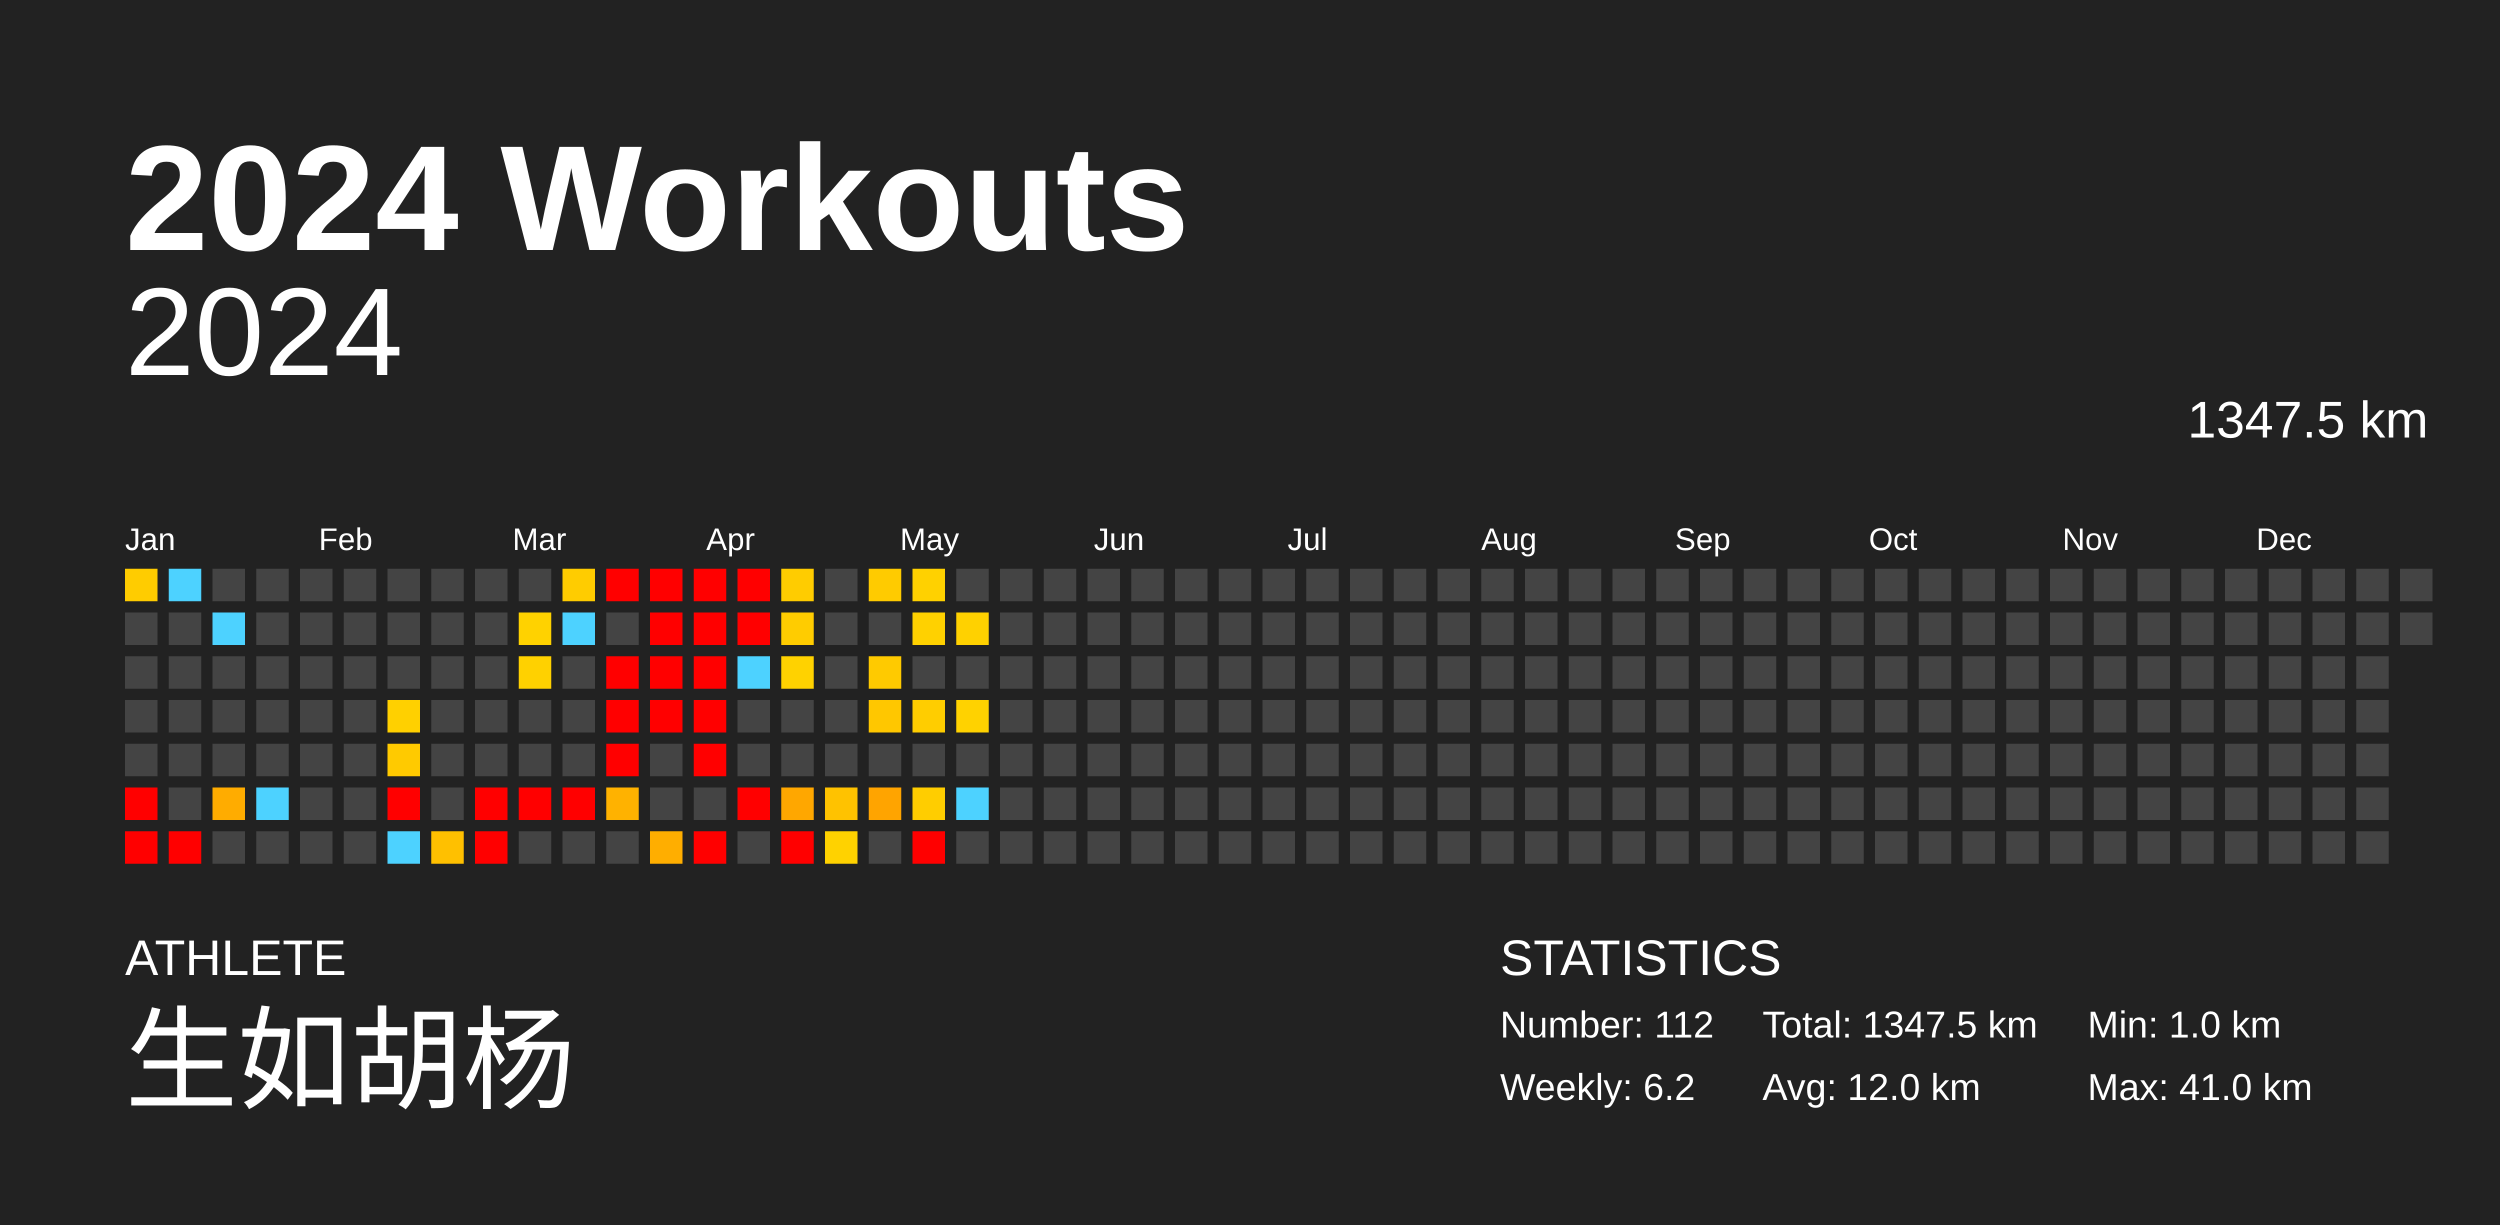
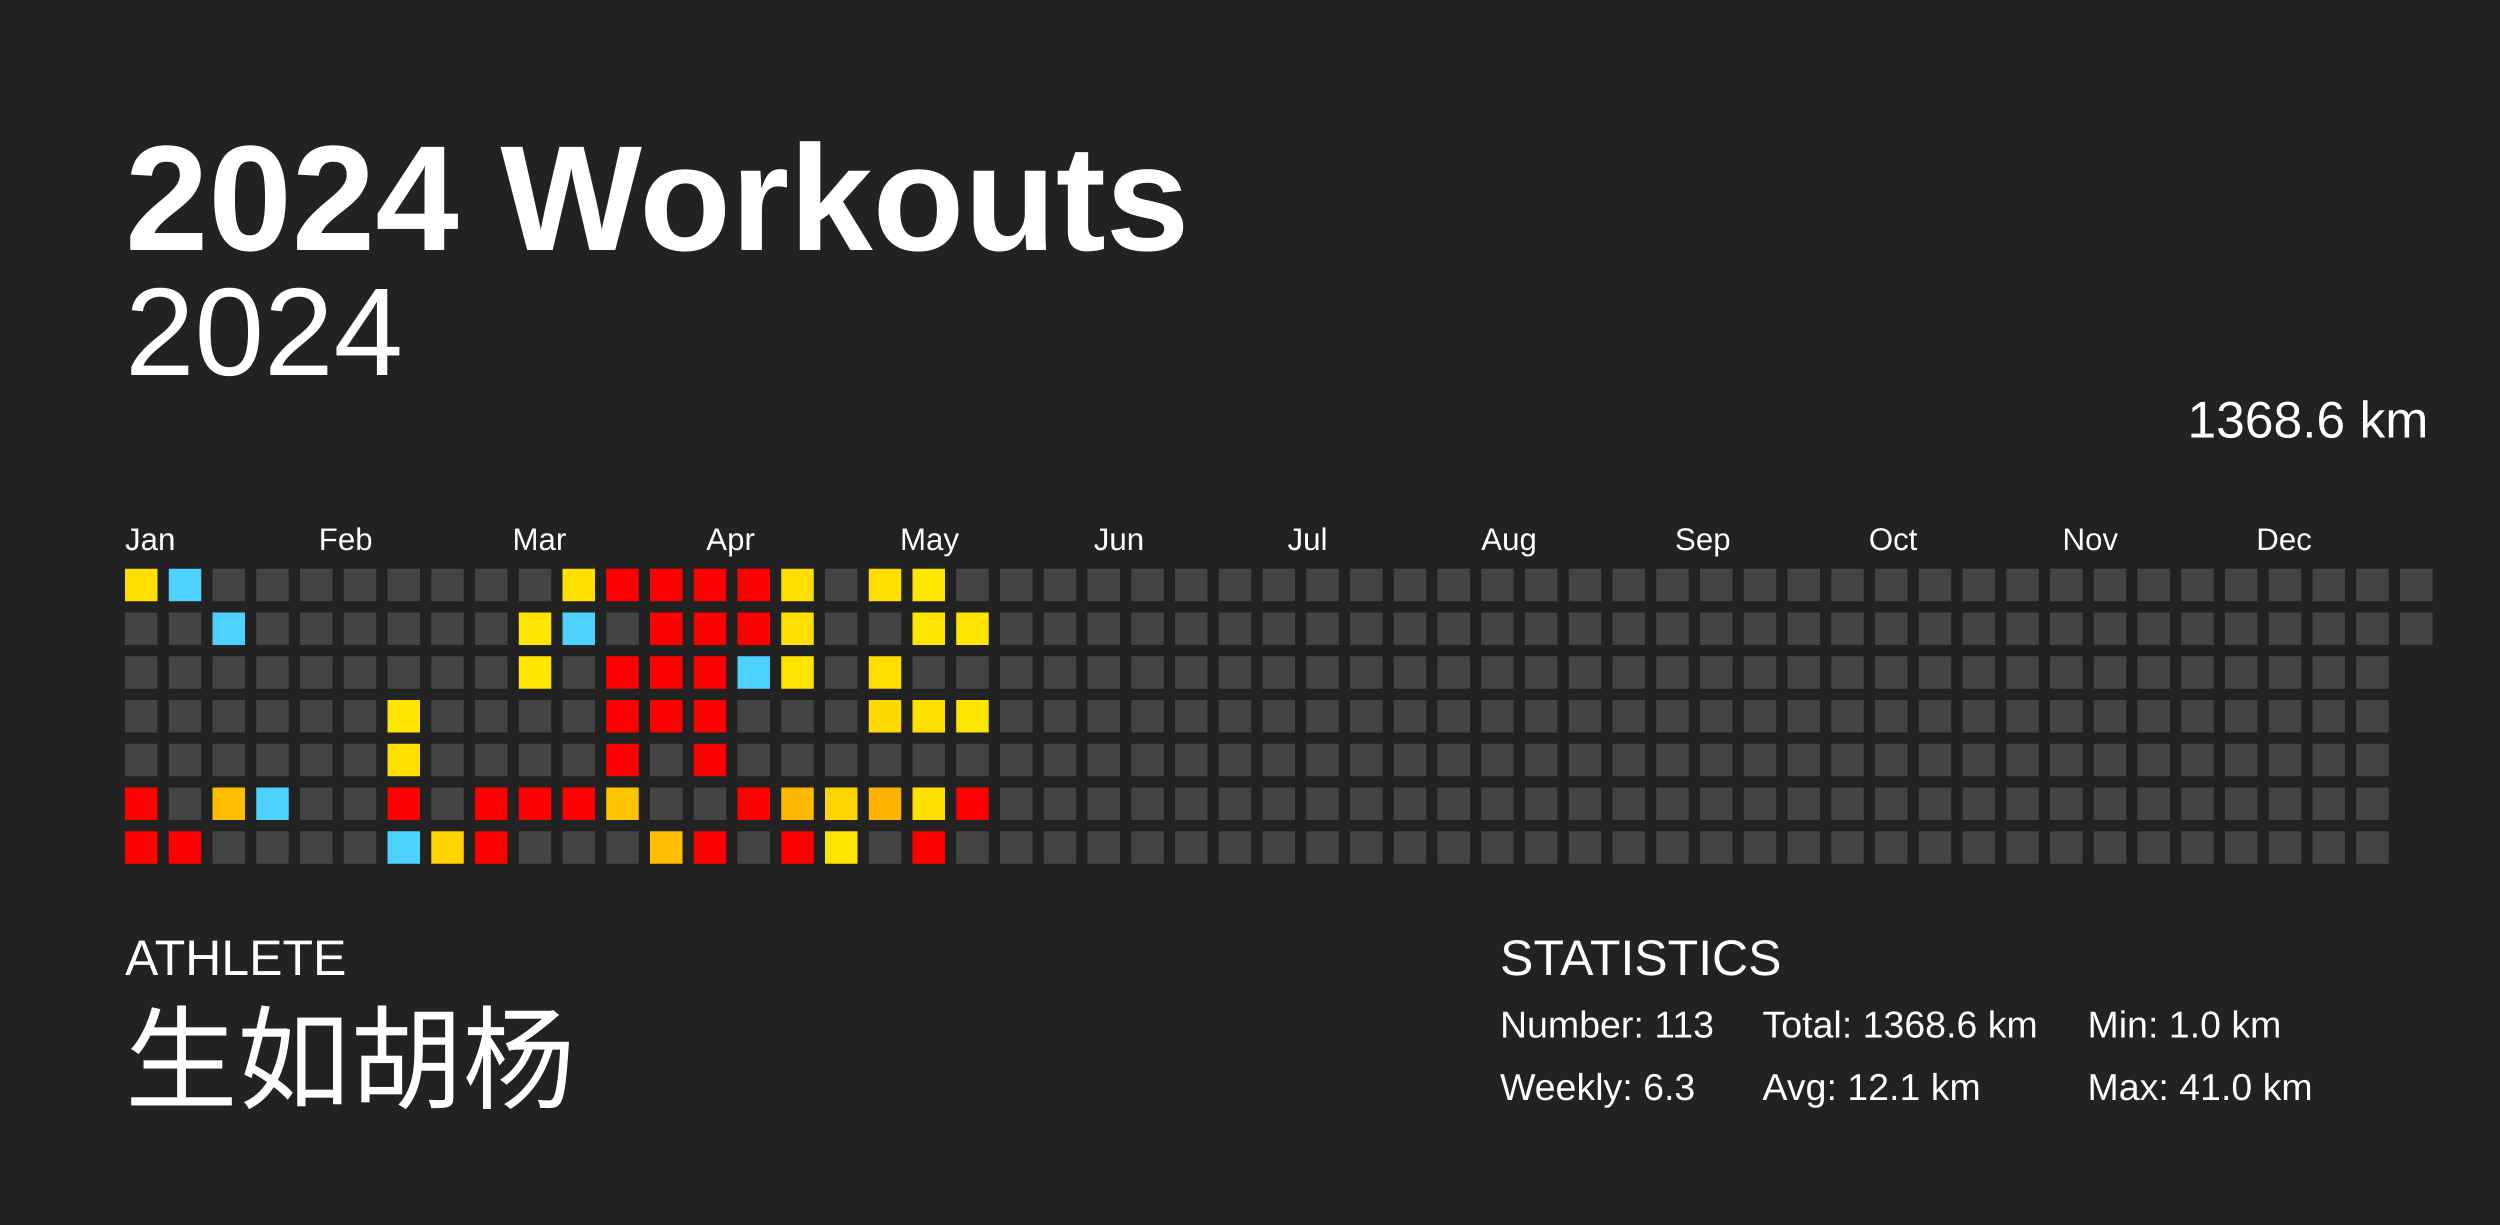
<svg xmlns="http://www.w3.org/2000/svg" baseProfile="full" height="98mm" version="1.1" viewBox="0,0,200,98" width="200mm">
  <defs />
  <rect fill="#222222" height="98" width="200" x="0" y="0" />
  <text fill="#FFFFFF" style="font-size:12px; font-family:Arial; font-weight:bold;" x="10" y="20">2024 Workouts</text>
  <text fill="#FFFFFF" style="font-size:4px; font-family:Arial" x="10" y="78">ATHLETE</text>
  <text fill="#FFFFFF" style="font-size:9px; font-family:Arial" x="10" y="88">生如胡杨</text>
  <text fill="#FFFFFF" style="font-size:4px; font-family:Arial" x="120" y="78">STATISTICS</text>
-   <text fill="#FFFFFF" style="font-size:3px; font-family:Arial" x="120" y="83">Number: 112</text>
-   <text fill="#FFFFFF" style="font-size:3px; font-family:Arial" x="120" y="88">Weekly: 6.2</text>
-   <text fill="#FFFFFF" style="font-size:3px; font-family:Arial" x="141" y="83">Total: 1347.5 km</text>
-   <text fill="#FFFFFF" style="font-size:3px; font-family:Arial" x="141" y="88">Avg: 12.0 km</text>
+   <text fill="#FFFFFF" style="font-size:3px; font-family:Arial" x="120" y="83">Number: 113</text>
+   <text fill="#FFFFFF" style="font-size:3px; font-family:Arial" x="120" y="88">Weekly: 6.3</text>
+   <text fill="#FFFFFF" style="font-size:3px; font-family:Arial" x="141" y="83">Total: 1368.6 km</text>
+   <text fill="#FFFFFF" style="font-size:3px; font-family:Arial" x="141" y="88">Avg: 12.1 km</text>
  <text fill="#FFFFFF" style="font-size:3px; font-family:Arial" x="167" y="83">Min: 1.0 km</text>
  <text fill="#FFFFFF" style="font-size:3px; font-family:Arial" x="167" y="88">Max: 41.0 km</text>
  <text alignment-baseline="hanging" fill="#FFFFFF" style="font-size:10.0px; font-family:Arial;" x="10" y="30">2024</text>
-   <text alignment-baseline="hanging" fill="#FFFFFF" style="font-size:4.125px; font-family:Arial;" x="175" y="35">1347.5 km</text>
+   <text alignment-baseline="hanging" fill="#FFFFFF" style="font-size:4.125px; font-family:Arial;" x="175" y="35">1368.6 km</text>
  <text fill="#FFFFFF" style="font-size:2.5px; font-family:Arial" x="10.0" y="44">Jan</text>
  <text fill="#FFFFFF" style="font-size:2.5px; font-family:Arial" x="25.5" y="44">Feb</text>
  <text fill="#FFFFFF" style="font-size:2.5px; font-family:Arial" x="41.0" y="44">Mar</text>
  <text fill="#FFFFFF" style="font-size:2.5px; font-family:Arial" x="56.5" y="44">Apr</text>
  <text fill="#FFFFFF" style="font-size:2.5px; font-family:Arial" x="72.0" y="44">May</text>
  <text fill="#FFFFFF" style="font-size:2.5px; font-family:Arial" x="87.5" y="44">Jun</text>
  <text fill="#FFFFFF" style="font-size:2.5px; font-family:Arial" x="103.0" y="44">Jul</text>
  <text fill="#FFFFFF" style="font-size:2.5px; font-family:Arial" x="118.5" y="44">Aug</text>
  <text fill="#FFFFFF" style="font-size:2.5px; font-family:Arial" x="134.0" y="44">Sep</text>
  <text fill="#FFFFFF" style="font-size:2.5px; font-family:Arial" x="149.5" y="44">Oct</text>
  <text fill="#FFFFFF" style="font-size:2.5px; font-family:Arial" x="165.0" y="44">Nov</text>
  <text fill="#FFFFFF" style="font-size:2.5px; font-family:Arial" x="180.5" y="44">Dec</text>
-   <rect fill="#ffcc00" height="2.6" width="2.6" x="10.0" y="45.5" />
+   <rect fill="#ffe000" height="2.6" width="2.6" x="10.0" y="45.5" />
  <rect fill="#444444" height="2.6" width="2.6" x="10.0" y="49.0" />
  <rect fill="#444444" height="2.6" width="2.6" x="10.0" y="52.5" />
  <rect fill="#444444" height="2.6" width="2.6" x="10.0" y="56.0" />
  <rect fill="#444444" height="2.6" width="2.6" x="10.0" y="59.5" />
  <rect fill="red" height="2.6" width="2.6" x="10.0" y="63.0" />
  <rect fill="red" height="2.6" width="2.6" x="10.0" y="66.5" />
  <rect fill="#4dd2ff" height="2.6" width="2.6" x="13.5" y="45.5" />
  <rect fill="#444444" height="2.6" width="2.6" x="13.5" y="49.0" />
  <rect fill="#444444" height="2.6" width="2.6" x="13.5" y="52.5" />
  <rect fill="#444444" height="2.6" width="2.6" x="13.5" y="56.0" />
  <rect fill="#444444" height="2.6" width="2.6" x="13.5" y="59.5" />
  <rect fill="#444444" height="2.6" width="2.6" x="13.5" y="63.0" />
  <rect fill="red" height="2.6" width="2.6" x="13.5" y="66.5" />
  <rect fill="#444444" height="2.6" width="2.6" x="17.0" y="45.5" />
  <rect fill="#4dd2ff" height="2.6" width="2.6" x="17.0" y="49.0" />
  <rect fill="#444444" height="2.6" width="2.6" x="17.0" y="52.5" />
  <rect fill="#444444" height="2.6" width="2.6" x="17.0" y="56.0" />
  <rect fill="#444444" height="2.6" width="2.6" x="17.0" y="59.5" />
-   <rect fill="#ffac00" height="2.6" width="2.6" x="17.0" y="63.0" />
+   <rect fill="#ffbd00" height="2.6" width="2.6" x="17.0" y="63.0" />
  <rect fill="#444444" height="2.6" width="2.6" x="17.0" y="66.5" />
  <rect fill="#444444" height="2.6" width="2.6" x="20.5" y="45.5" />
  <rect fill="#444444" height="2.6" width="2.6" x="20.5" y="49.0" />
  <rect fill="#444444" height="2.6" width="2.6" x="20.5" y="52.5" />
  <rect fill="#444444" height="2.6" width="2.6" x="20.5" y="56.0" />
  <rect fill="#444444" height="2.6" width="2.6" x="20.5" y="59.5" />
  <rect fill="#4dd2ff" height="2.6" width="2.6" x="20.5" y="63.0" />
  <rect fill="#444444" height="2.6" width="2.6" x="20.5" y="66.5" />
  <rect fill="#444444" height="2.6" width="2.6" x="24.0" y="45.5" />
  <rect fill="#444444" height="2.6" width="2.6" x="24.0" y="49.0" />
  <rect fill="#444444" height="2.6" width="2.6" x="24.0" y="52.5" />
  <rect fill="#444444" height="2.6" width="2.6" x="24.0" y="56.0" />
  <rect fill="#444444" height="2.6" width="2.6" x="24.0" y="59.5" />
  <rect fill="#444444" height="2.6" width="2.6" x="24.0" y="63.0" />
  <rect fill="#444444" height="2.6" width="2.6" x="24.0" y="66.5" />
  <rect fill="#444444" height="2.6" width="2.6" x="27.5" y="45.5" />
  <rect fill="#444444" height="2.6" width="2.6" x="27.5" y="49.0" />
  <rect fill="#444444" height="2.6" width="2.6" x="27.5" y="52.5" />
  <rect fill="#444444" height="2.6" width="2.6" x="27.5" y="56.0" />
  <rect fill="#444444" height="2.6" width="2.6" x="27.5" y="59.5" />
  <rect fill="#444444" height="2.6" width="2.6" x="27.5" y="63.0" />
  <rect fill="#444444" height="2.6" width="2.6" x="27.5" y="66.5" />
  <rect fill="#444444" height="2.6" width="2.6" x="31.0" y="45.5" />
  <rect fill="#444444" height="2.6" width="2.6" x="31.0" y="49.0" />
  <rect fill="#444444" height="2.6" width="2.6" x="31.0" y="52.5" />
-   <rect fill="#ffd000" height="2.6" width="2.6" x="31.0" y="56.0" />
-   <rect fill="#ffca00" height="2.6" width="2.6" x="31.0" y="59.5" />
+   <rect fill="#ffe400" height="2.6" width="2.6" x="31.0" y="56.0" />
+   <rect fill="#ffde00" height="2.6" width="2.6" x="31.0" y="59.5" />
  <rect fill="red" height="2.6" width="2.6" x="31.0" y="63.0" />
  <rect fill="#4dd2ff" height="2.6" width="2.6" x="31.0" y="66.5" />
  <rect fill="#444444" height="2.6" width="2.6" x="34.5" y="45.5" />
  <rect fill="#444444" height="2.6" width="2.6" x="34.5" y="49.0" />
  <rect fill="#444444" height="2.6" width="2.6" x="34.5" y="52.5" />
  <rect fill="#444444" height="2.6" width="2.6" x="34.5" y="56.0" />
  <rect fill="#444444" height="2.6" width="2.6" x="34.5" y="59.5" />
  <rect fill="#444444" height="2.6" width="2.6" x="34.5" y="63.0" />
-   <rect fill="#ffc000" height="2.6" width="2.6" x="34.5" y="66.5" />
+   <rect fill="#ffd300" height="2.6" width="2.6" x="34.5" y="66.5" />
  <rect fill="#444444" height="2.6" width="2.6" x="38.0" y="45.5" />
  <rect fill="#444444" height="2.6" width="2.6" x="38.0" y="49.0" />
  <rect fill="#444444" height="2.6" width="2.6" x="38.0" y="52.5" />
  <rect fill="#444444" height="2.6" width="2.6" x="38.0" y="56.0" />
  <rect fill="#444444" height="2.6" width="2.6" x="38.0" y="59.5" />
  <rect fill="red" height="2.6" width="2.6" x="38.0" y="63.0" />
  <rect fill="red" height="2.6" width="2.6" x="38.0" y="66.5" />
  <rect fill="#444444" height="2.6" width="2.6" x="41.5" y="45.5" />
-   <rect fill="#ffd200" height="2.6" width="2.6" x="41.5" y="49.0" />
-   <rect fill="#ffd100" height="2.6" width="2.6" x="41.5" y="52.5" />
+   <rect fill="#ffe600" height="2.6" width="2.6" x="41.5" y="49.0" />
+   <rect fill="#ffe600" height="2.6" width="2.6" x="41.5" y="52.5" />
  <rect fill="#444444" height="2.6" width="2.6" x="41.5" y="56.0" />
  <rect fill="#444444" height="2.6" width="2.6" x="41.5" y="59.5" />
  <rect fill="red" height="2.6" width="2.6" x="41.5" y="63.0" />
  <rect fill="#444444" height="2.6" width="2.6" x="41.5" y="66.5" />
-   <rect fill="#ffcc00" height="2.6" width="2.6" x="45.0" y="45.5" />
+   <rect fill="#ffe000" height="2.6" width="2.6" x="45.0" y="45.5" />
  <rect fill="#4dd2ff" height="2.6" width="2.6" x="45.0" y="49.0" />
  <rect fill="#444444" height="2.6" width="2.6" x="45.0" y="52.5" />
  <rect fill="#444444" height="2.6" width="2.6" x="45.0" y="56.0" />
  <rect fill="#444444" height="2.6" width="2.6" x="45.0" y="59.5" />
  <rect fill="red" height="2.6" width="2.6" x="45.0" y="63.0" />
  <rect fill="#444444" height="2.6" width="2.6" x="45.0" y="66.5" />
  <rect fill="red" height="2.6" width="2.6" x="48.5" y="45.5" />
  <rect fill="#444444" height="2.6" width="2.6" x="48.5" y="49.0" />
  <rect fill="red" height="2.6" width="2.6" x="48.5" y="52.5" />
  <rect fill="red" height="2.6" width="2.6" x="48.5" y="56.0" />
  <rect fill="red" height="2.6" width="2.6" x="48.5" y="59.5" />
-   <rect fill="#ffb200" height="2.6" width="2.6" x="48.5" y="63.0" />
+   <rect fill="#ffc400" height="2.6" width="2.6" x="48.5" y="63.0" />
  <rect fill="#444444" height="2.6" width="2.6" x="48.5" y="66.5" />
  <rect fill="red" height="2.6" width="2.6" x="52.0" y="45.5" />
  <rect fill="red" height="2.6" width="2.6" x="52.0" y="49.0" />
  <rect fill="red" height="2.6" width="2.6" x="52.0" y="52.5" />
  <rect fill="red" height="2.6" width="2.6" x="52.0" y="56.0" />
  <rect fill="#444444" height="2.6" width="2.6" x="52.0" y="59.5" />
  <rect fill="#444444" height="2.6" width="2.6" x="52.0" y="63.0" />
-   <rect fill="#ffae00" height="2.6" width="2.6" x="52.0" y="66.5" />
+   <rect fill="#ffbf00" height="2.6" width="2.6" x="52.0" y="66.5" />
  <rect fill="red" height="2.6" width="2.6" x="55.5" y="45.5" />
  <rect fill="red" height="2.6" width="2.6" x="55.5" y="49.0" />
  <rect fill="red" height="2.6" width="2.6" x="55.5" y="52.5" />
  <rect fill="red" height="2.6" width="2.6" x="55.5" y="56.0" />
  <rect fill="red" height="2.6" width="2.6" x="55.5" y="59.5" />
  <rect fill="#444444" height="2.6" width="2.6" x="55.5" y="63.0" />
  <rect fill="red" height="2.6" width="2.6" x="55.5" y="66.5" />
  <rect fill="red" height="2.6" width="2.6" x="59.0" y="45.5" />
  <rect fill="red" height="2.6" width="2.6" x="59.0" y="49.0" />
  <rect fill="#4dd2ff" height="2.6" width="2.6" x="59.0" y="52.5" />
  <rect fill="#444444" height="2.6" width="2.6" x="59.0" y="56.0" />
  <rect fill="#444444" height="2.6" width="2.6" x="59.0" y="59.5" />
  <rect fill="red" height="2.6" width="2.6" x="59.0" y="63.0" />
  <rect fill="#444444" height="2.6" width="2.6" x="59.0" y="66.5" />
-   <rect fill="#ffcc00" height="2.6" width="2.6" x="62.5" y="45.5" />
-   <rect fill="#ffcc00" height="2.6" width="2.6" x="62.5" y="49.0" />
-   <rect fill="#ffd200" height="2.6" width="2.6" x="62.5" y="52.5" />
+   <rect fill="#ffe000" height="2.6" width="2.6" x="62.5" y="45.5" />
+   <rect fill="#ffe000" height="2.6" width="2.6" x="62.5" y="49.0" />
+   <rect fill="#ffe600" height="2.6" width="2.6" x="62.5" y="52.5" />
  <rect fill="#444444" height="2.6" width="2.6" x="62.5" y="56.0" />
  <rect fill="#444444" height="2.6" width="2.6" x="62.5" y="59.5" />
-   <rect fill="#ffa700" height="2.6" width="2.6" x="62.5" y="63.0" />
+   <rect fill="#ffb800" height="2.6" width="2.6" x="62.5" y="63.0" />
  <rect fill="red" height="2.6" width="2.6" x="62.5" y="66.5" />
  <rect fill="#444444" height="2.6" width="2.6" x="66.0" y="45.5" />
  <rect fill="#444444" height="2.6" width="2.6" x="66.0" y="49.0" />
  <rect fill="#444444" height="2.6" width="2.6" x="66.0" y="52.5" />
  <rect fill="#444444" height="2.6" width="2.6" x="66.0" y="56.0" />
  <rect fill="#444444" height="2.6" width="2.6" x="66.0" y="59.5" />
-   <rect fill="#ffc200" height="2.6" width="2.6" x="66.0" y="63.0" />
-   <rect fill="#ffd200" height="2.6" width="2.6" x="66.0" y="66.5" />
-   <rect fill="#ffcb00" height="2.6" width="2.6" x="69.5" y="45.5" />
+   <rect fill="#ffd500" height="2.6" width="2.6" x="66.0" y="63.0" />
+   <rect fill="#ffe600" height="2.6" width="2.6" x="66.0" y="66.5" />
+   <rect fill="#ffdf00" height="2.6" width="2.6" x="69.5" y="45.5" />
  <rect fill="#444444" height="2.6" width="2.6" x="69.5" y="49.0" />
-   <rect fill="#ffca00" height="2.6" width="2.6" x="69.5" y="52.5" />
-   <rect fill="#ffc700" height="2.6" width="2.6" x="69.5" y="56.0" />
+   <rect fill="#ffde00" height="2.6" width="2.6" x="69.5" y="52.5" />
+   <rect fill="#ffda00" height="2.6" width="2.6" x="69.5" y="56.0" />
  <rect fill="#444444" height="2.6" width="2.6" x="69.5" y="59.5" />
-   <rect fill="#ffa400" height="2.6" width="2.6" x="69.5" y="63.0" />
+   <rect fill="#ffb300" height="2.6" width="2.6" x="69.5" y="63.0" />
  <rect fill="#444444" height="2.6" width="2.6" x="69.5" y="66.5" />
-   <rect fill="#ffd100" height="2.6" width="2.6" x="73.0" y="45.5" />
-   <rect fill="#ffd100" height="2.6" width="2.6" x="73.0" y="49.0" />
+   <rect fill="#ffe600" height="2.6" width="2.6" x="73.0" y="45.5" />
+   <rect fill="#ffe600" height="2.6" width="2.6" x="73.0" y="49.0" />
  <rect fill="#444444" height="2.6" width="2.6" x="73.0" y="52.5" />
-   <rect fill="#ffcd00" height="2.6" width="2.6" x="73.0" y="56.0" />
+   <rect fill="#ffe100" height="2.6" width="2.6" x="73.0" y="56.0" />
  <rect fill="#444444" height="2.6" width="2.6" x="73.0" y="59.5" />
-   <rect fill="#ffcd00" height="2.6" width="2.6" x="73.0" y="63.0" />
+   <rect fill="#ffe000" height="2.6" width="2.6" x="73.0" y="63.0" />
  <rect fill="red" height="2.6" width="2.6" x="73.0" y="66.5" />
  <rect fill="#444444" height="2.6" width="2.6" x="76.5" y="45.5" />
-   <rect fill="#ffd100" height="2.6" width="2.6" x="76.5" y="49.0" />
+   <rect fill="#ffe600" height="2.6" width="2.6" x="76.5" y="49.0" />
  <rect fill="#444444" height="2.6" width="2.6" x="76.5" y="52.5" />
-   <rect fill="#ffd200" height="2.6" width="2.6" x="76.5" y="56.0" />
+   <rect fill="#ffe600" height="2.6" width="2.6" x="76.5" y="56.0" />
  <rect fill="#444444" height="2.6" width="2.6" x="76.5" y="59.5" />
-   <rect fill="#4dd2ff" height="2.6" width="2.6" x="76.5" y="63.0" />
+   <rect fill="red" height="2.6" width="2.6" x="76.5" y="63.0" />
  <rect fill="#444444" height="2.6" width="2.6" x="76.5" y="66.5" />
  <rect fill="#444444" height="2.6" width="2.6" x="80.0" y="45.5" />
  <rect fill="#444444" height="2.6" width="2.6" x="80.0" y="49.0" />
  <rect fill="#444444" height="2.6" width="2.6" x="80.0" y="52.5" />
  <rect fill="#444444" height="2.6" width="2.6" x="80.0" y="56.0" />
  <rect fill="#444444" height="2.6" width="2.6" x="80.0" y="59.5" />
  <rect fill="#444444" height="2.6" width="2.6" x="80.0" y="63.0" />
  <rect fill="#444444" height="2.6" width="2.6" x="80.0" y="66.5" />
  <rect fill="#444444" height="2.6" width="2.6" x="83.5" y="45.5" />
  <rect fill="#444444" height="2.6" width="2.6" x="83.5" y="49.0" />
  <rect fill="#444444" height="2.6" width="2.6" x="83.5" y="52.5" />
  <rect fill="#444444" height="2.6" width="2.6" x="83.5" y="56.0" />
  <rect fill="#444444" height="2.6" width="2.6" x="83.5" y="59.5" />
  <rect fill="#444444" height="2.6" width="2.6" x="83.5" y="63.0" />
  <rect fill="#444444" height="2.6" width="2.6" x="83.5" y="66.5" />
  <rect fill="#444444" height="2.6" width="2.6" x="87.0" y="45.5" />
  <rect fill="#444444" height="2.6" width="2.6" x="87.0" y="49.0" />
  <rect fill="#444444" height="2.6" width="2.6" x="87.0" y="52.5" />
  <rect fill="#444444" height="2.6" width="2.6" x="87.0" y="56.0" />
  <rect fill="#444444" height="2.6" width="2.6" x="87.0" y="59.5" />
  <rect fill="#444444" height="2.6" width="2.6" x="87.0" y="63.0" />
  <rect fill="#444444" height="2.6" width="2.6" x="87.0" y="66.5" />
  <rect fill="#444444" height="2.6" width="2.6" x="90.5" y="45.5" />
  <rect fill="#444444" height="2.6" width="2.6" x="90.5" y="49.0" />
  <rect fill="#444444" height="2.6" width="2.6" x="90.5" y="52.5" />
  <rect fill="#444444" height="2.6" width="2.6" x="90.5" y="56.0" />
  <rect fill="#444444" height="2.6" width="2.6" x="90.5" y="59.5" />
  <rect fill="#444444" height="2.6" width="2.6" x="90.5" y="63.0" />
  <rect fill="#444444" height="2.6" width="2.6" x="90.5" y="66.5" />
  <rect fill="#444444" height="2.6" width="2.6" x="94.0" y="45.5" />
  <rect fill="#444444" height="2.6" width="2.6" x="94.0" y="49.0" />
  <rect fill="#444444" height="2.6" width="2.6" x="94.0" y="52.5" />
  <rect fill="#444444" height="2.6" width="2.6" x="94.0" y="56.0" />
  <rect fill="#444444" height="2.6" width="2.6" x="94.0" y="59.5" />
  <rect fill="#444444" height="2.6" width="2.6" x="94.0" y="63.0" />
  <rect fill="#444444" height="2.6" width="2.6" x="94.0" y="66.5" />
  <rect fill="#444444" height="2.6" width="2.6" x="97.5" y="45.5" />
  <rect fill="#444444" height="2.6" width="2.6" x="97.5" y="49.0" />
  <rect fill="#444444" height="2.6" width="2.6" x="97.5" y="52.5" />
  <rect fill="#444444" height="2.6" width="2.6" x="97.5" y="56.0" />
  <rect fill="#444444" height="2.6" width="2.6" x="97.5" y="59.5" />
  <rect fill="#444444" height="2.6" width="2.6" x="97.5" y="63.0" />
  <rect fill="#444444" height="2.6" width="2.6" x="97.5" y="66.5" />
  <rect fill="#444444" height="2.6" width="2.6" x="101.0" y="45.5" />
  <rect fill="#444444" height="2.6" width="2.6" x="101.0" y="49.0" />
  <rect fill="#444444" height="2.6" width="2.6" x="101.0" y="52.5" />
  <rect fill="#444444" height="2.6" width="2.6" x="101.0" y="56.0" />
  <rect fill="#444444" height="2.6" width="2.6" x="101.0" y="59.5" />
  <rect fill="#444444" height="2.6" width="2.6" x="101.0" y="63.0" />
  <rect fill="#444444" height="2.6" width="2.6" x="101.0" y="66.5" />
  <rect fill="#444444" height="2.6" width="2.6" x="104.5" y="45.5" />
  <rect fill="#444444" height="2.6" width="2.6" x="104.5" y="49.0" />
  <rect fill="#444444" height="2.6" width="2.6" x="104.5" y="52.5" />
  <rect fill="#444444" height="2.6" width="2.6" x="104.5" y="56.0" />
  <rect fill="#444444" height="2.6" width="2.6" x="104.5" y="59.5" />
  <rect fill="#444444" height="2.6" width="2.6" x="104.5" y="63.0" />
  <rect fill="#444444" height="2.6" width="2.6" x="104.5" y="66.5" />
  <rect fill="#444444" height="2.6" width="2.6" x="108.0" y="45.5" />
  <rect fill="#444444" height="2.6" width="2.6" x="108.0" y="49.0" />
  <rect fill="#444444" height="2.6" width="2.6" x="108.0" y="52.5" />
  <rect fill="#444444" height="2.6" width="2.6" x="108.0" y="56.0" />
  <rect fill="#444444" height="2.6" width="2.6" x="108.0" y="59.5" />
  <rect fill="#444444" height="2.6" width="2.6" x="108.0" y="63.0" />
  <rect fill="#444444" height="2.6" width="2.6" x="108.0" y="66.5" />
  <rect fill="#444444" height="2.6" width="2.6" x="111.5" y="45.5" />
  <rect fill="#444444" height="2.6" width="2.6" x="111.5" y="49.0" />
  <rect fill="#444444" height="2.6" width="2.6" x="111.5" y="52.5" />
  <rect fill="#444444" height="2.6" width="2.6" x="111.5" y="56.0" />
  <rect fill="#444444" height="2.6" width="2.6" x="111.5" y="59.5" />
  <rect fill="#444444" height="2.6" width="2.6" x="111.5" y="63.0" />
  <rect fill="#444444" height="2.6" width="2.6" x="111.5" y="66.5" />
  <rect fill="#444444" height="2.6" width="2.6" x="115.0" y="45.5" />
  <rect fill="#444444" height="2.6" width="2.6" x="115.0" y="49.0" />
  <rect fill="#444444" height="2.6" width="2.6" x="115.0" y="52.5" />
  <rect fill="#444444" height="2.6" width="2.6" x="115.0" y="56.0" />
  <rect fill="#444444" height="2.6" width="2.6" x="115.0" y="59.5" />
  <rect fill="#444444" height="2.6" width="2.6" x="115.0" y="63.0" />
  <rect fill="#444444" height="2.6" width="2.6" x="115.0" y="66.5" />
  <rect fill="#444444" height="2.6" width="2.6" x="118.5" y="45.5" />
  <rect fill="#444444" height="2.6" width="2.6" x="118.5" y="49.0" />
  <rect fill="#444444" height="2.6" width="2.6" x="118.5" y="52.5" />
  <rect fill="#444444" height="2.6" width="2.6" x="118.5" y="56.0" />
  <rect fill="#444444" height="2.6" width="2.6" x="118.5" y="59.5" />
  <rect fill="#444444" height="2.6" width="2.6" x="118.5" y="63.0" />
  <rect fill="#444444" height="2.6" width="2.6" x="118.5" y="66.5" />
  <rect fill="#444444" height="2.6" width="2.6" x="122.0" y="45.5" />
  <rect fill="#444444" height="2.6" width="2.6" x="122.0" y="49.0" />
  <rect fill="#444444" height="2.6" width="2.6" x="122.0" y="52.5" />
  <rect fill="#444444" height="2.6" width="2.6" x="122.0" y="56.0" />
  <rect fill="#444444" height="2.6" width="2.6" x="122.0" y="59.5" />
  <rect fill="#444444" height="2.6" width="2.6" x="122.0" y="63.0" />
  <rect fill="#444444" height="2.6" width="2.6" x="122.0" y="66.5" />
  <rect fill="#444444" height="2.6" width="2.6" x="125.5" y="45.5" />
  <rect fill="#444444" height="2.6" width="2.6" x="125.5" y="49.0" />
  <rect fill="#444444" height="2.6" width="2.6" x="125.5" y="52.5" />
  <rect fill="#444444" height="2.6" width="2.6" x="125.5" y="56.0" />
  <rect fill="#444444" height="2.6" width="2.6" x="125.5" y="59.5" />
  <rect fill="#444444" height="2.6" width="2.6" x="125.5" y="63.0" />
  <rect fill="#444444" height="2.6" width="2.6" x="125.5" y="66.5" />
  <rect fill="#444444" height="2.6" width="2.6" x="129.0" y="45.5" />
  <rect fill="#444444" height="2.6" width="2.6" x="129.0" y="49.0" />
  <rect fill="#444444" height="2.6" width="2.6" x="129.0" y="52.5" />
  <rect fill="#444444" height="2.6" width="2.6" x="129.0" y="56.0" />
  <rect fill="#444444" height="2.6" width="2.6" x="129.0" y="59.5" />
  <rect fill="#444444" height="2.6" width="2.6" x="129.0" y="63.0" />
  <rect fill="#444444" height="2.6" width="2.6" x="129.0" y="66.5" />
  <rect fill="#444444" height="2.6" width="2.6" x="132.5" y="45.5" />
  <rect fill="#444444" height="2.6" width="2.6" x="132.5" y="49.0" />
  <rect fill="#444444" height="2.6" width="2.6" x="132.5" y="52.5" />
  <rect fill="#444444" height="2.6" width="2.6" x="132.5" y="56.0" />
  <rect fill="#444444" height="2.6" width="2.6" x="132.5" y="59.5" />
  <rect fill="#444444" height="2.6" width="2.6" x="132.5" y="63.0" />
  <rect fill="#444444" height="2.6" width="2.6" x="132.5" y="66.5" />
  <rect fill="#444444" height="2.6" width="2.6" x="136.0" y="45.5" />
  <rect fill="#444444" height="2.6" width="2.6" x="136.0" y="49.0" />
  <rect fill="#444444" height="2.6" width="2.6" x="136.0" y="52.5" />
  <rect fill="#444444" height="2.6" width="2.6" x="136.0" y="56.0" />
  <rect fill="#444444" height="2.6" width="2.6" x="136.0" y="59.5" />
  <rect fill="#444444" height="2.6" width="2.6" x="136.0" y="63.0" />
  <rect fill="#444444" height="2.6" width="2.6" x="136.0" y="66.5" />
  <rect fill="#444444" height="2.6" width="2.6" x="139.5" y="45.5" />
  <rect fill="#444444" height="2.6" width="2.6" x="139.5" y="49.0" />
  <rect fill="#444444" height="2.6" width="2.6" x="139.5" y="52.5" />
  <rect fill="#444444" height="2.6" width="2.6" x="139.5" y="56.0" />
  <rect fill="#444444" height="2.6" width="2.6" x="139.5" y="59.5" />
  <rect fill="#444444" height="2.6" width="2.6" x="139.5" y="63.0" />
  <rect fill="#444444" height="2.6" width="2.6" x="139.5" y="66.5" />
  <rect fill="#444444" height="2.6" width="2.6" x="143.0" y="45.5" />
  <rect fill="#444444" height="2.6" width="2.6" x="143.0" y="49.0" />
  <rect fill="#444444" height="2.6" width="2.6" x="143.0" y="52.5" />
  <rect fill="#444444" height="2.6" width="2.6" x="143.0" y="56.0" />
  <rect fill="#444444" height="2.6" width="2.6" x="143.0" y="59.5" />
  <rect fill="#444444" height="2.6" width="2.6" x="143.0" y="63.0" />
  <rect fill="#444444" height="2.6" width="2.6" x="143.0" y="66.5" />
  <rect fill="#444444" height="2.6" width="2.6" x="146.5" y="45.5" />
  <rect fill="#444444" height="2.6" width="2.6" x="146.5" y="49.0" />
  <rect fill="#444444" height="2.6" width="2.6" x="146.5" y="52.5" />
  <rect fill="#444444" height="2.6" width="2.6" x="146.5" y="56.0" />
  <rect fill="#444444" height="2.6" width="2.6" x="146.5" y="59.5" />
  <rect fill="#444444" height="2.6" width="2.6" x="146.5" y="63.0" />
  <rect fill="#444444" height="2.6" width="2.6" x="146.5" y="66.5" />
  <rect fill="#444444" height="2.6" width="2.6" x="150.0" y="45.5" />
  <rect fill="#444444" height="2.6" width="2.6" x="150.0" y="49.0" />
  <rect fill="#444444" height="2.6" width="2.6" x="150.0" y="52.5" />
  <rect fill="#444444" height="2.6" width="2.6" x="150.0" y="56.0" />
  <rect fill="#444444" height="2.6" width="2.6" x="150.0" y="59.5" />
  <rect fill="#444444" height="2.6" width="2.6" x="150.0" y="63.0" />
  <rect fill="#444444" height="2.6" width="2.6" x="150.0" y="66.5" />
  <rect fill="#444444" height="2.6" width="2.6" x="153.5" y="45.5" />
  <rect fill="#444444" height="2.6" width="2.6" x="153.5" y="49.0" />
  <rect fill="#444444" height="2.6" width="2.6" x="153.5" y="52.5" />
  <rect fill="#444444" height="2.6" width="2.6" x="153.5" y="56.0" />
  <rect fill="#444444" height="2.6" width="2.6" x="153.5" y="59.5" />
  <rect fill="#444444" height="2.6" width="2.6" x="153.5" y="63.0" />
  <rect fill="#444444" height="2.6" width="2.6" x="153.5" y="66.5" />
  <rect fill="#444444" height="2.6" width="2.6" x="157.0" y="45.5" />
  <rect fill="#444444" height="2.6" width="2.6" x="157.0" y="49.0" />
  <rect fill="#444444" height="2.6" width="2.6" x="157.0" y="52.5" />
  <rect fill="#444444" height="2.6" width="2.6" x="157.0" y="56.0" />
  <rect fill="#444444" height="2.6" width="2.6" x="157.0" y="59.5" />
  <rect fill="#444444" height="2.6" width="2.6" x="157.0" y="63.0" />
  <rect fill="#444444" height="2.6" width="2.6" x="157.0" y="66.5" />
  <rect fill="#444444" height="2.6" width="2.6" x="160.5" y="45.5" />
  <rect fill="#444444" height="2.6" width="2.6" x="160.5" y="49.0" />
  <rect fill="#444444" height="2.6" width="2.6" x="160.5" y="52.5" />
  <rect fill="#444444" height="2.6" width="2.6" x="160.5" y="56.0" />
  <rect fill="#444444" height="2.6" width="2.6" x="160.5" y="59.5" />
  <rect fill="#444444" height="2.6" width="2.6" x="160.5" y="63.0" />
  <rect fill="#444444" height="2.6" width="2.6" x="160.5" y="66.5" />
  <rect fill="#444444" height="2.6" width="2.6" x="164.0" y="45.5" />
  <rect fill="#444444" height="2.6" width="2.6" x="164.0" y="49.0" />
  <rect fill="#444444" height="2.6" width="2.6" x="164.0" y="52.5" />
  <rect fill="#444444" height="2.6" width="2.6" x="164.0" y="56.0" />
  <rect fill="#444444" height="2.6" width="2.6" x="164.0" y="59.5" />
  <rect fill="#444444" height="2.6" width="2.6" x="164.0" y="63.0" />
  <rect fill="#444444" height="2.6" width="2.6" x="164.0" y="66.5" />
  <rect fill="#444444" height="2.6" width="2.6" x="167.5" y="45.5" />
  <rect fill="#444444" height="2.6" width="2.6" x="167.5" y="49.0" />
  <rect fill="#444444" height="2.6" width="2.6" x="167.5" y="52.5" />
  <rect fill="#444444" height="2.6" width="2.6" x="167.5" y="56.0" />
  <rect fill="#444444" height="2.6" width="2.6" x="167.5" y="59.5" />
  <rect fill="#444444" height="2.6" width="2.6" x="167.5" y="63.0" />
  <rect fill="#444444" height="2.6" width="2.6" x="167.5" y="66.5" />
  <rect fill="#444444" height="2.6" width="2.6" x="171.0" y="45.5" />
  <rect fill="#444444" height="2.6" width="2.6" x="171.0" y="49.0" />
  <rect fill="#444444" height="2.6" width="2.6" x="171.0" y="52.5" />
  <rect fill="#444444" height="2.6" width="2.6" x="171.0" y="56.0" />
  <rect fill="#444444" height="2.6" width="2.6" x="171.0" y="59.5" />
  <rect fill="#444444" height="2.6" width="2.6" x="171.0" y="63.0" />
  <rect fill="#444444" height="2.6" width="2.6" x="171.0" y="66.5" />
  <rect fill="#444444" height="2.6" width="2.6" x="174.5" y="45.5" />
  <rect fill="#444444" height="2.6" width="2.6" x="174.5" y="49.0" />
  <rect fill="#444444" height="2.6" width="2.6" x="174.5" y="52.5" />
  <rect fill="#444444" height="2.6" width="2.6" x="174.5" y="56.0" />
  <rect fill="#444444" height="2.6" width="2.6" x="174.5" y="59.5" />
  <rect fill="#444444" height="2.6" width="2.6" x="174.5" y="63.0" />
  <rect fill="#444444" height="2.6" width="2.6" x="174.5" y="66.5" />
  <rect fill="#444444" height="2.6" width="2.6" x="178.0" y="45.5" />
  <rect fill="#444444" height="2.6" width="2.6" x="178.0" y="49.0" />
  <rect fill="#444444" height="2.6" width="2.6" x="178.0" y="52.5" />
  <rect fill="#444444" height="2.6" width="2.6" x="178.0" y="56.0" />
  <rect fill="#444444" height="2.6" width="2.6" x="178.0" y="59.5" />
  <rect fill="#444444" height="2.6" width="2.6" x="178.0" y="63.0" />
  <rect fill="#444444" height="2.6" width="2.6" x="178.0" y="66.5" />
  <rect fill="#444444" height="2.6" width="2.6" x="181.5" y="45.5" />
  <rect fill="#444444" height="2.6" width="2.6" x="181.5" y="49.0" />
  <rect fill="#444444" height="2.6" width="2.6" x="181.5" y="52.5" />
  <rect fill="#444444" height="2.6" width="2.6" x="181.5" y="56.0" />
  <rect fill="#444444" height="2.6" width="2.6" x="181.5" y="59.5" />
  <rect fill="#444444" height="2.6" width="2.6" x="181.5" y="63.0" />
  <rect fill="#444444" height="2.6" width="2.6" x="181.5" y="66.5" />
  <rect fill="#444444" height="2.6" width="2.6" x="185.0" y="45.5" />
  <rect fill="#444444" height="2.6" width="2.6" x="185.0" y="49.0" />
  <rect fill="#444444" height="2.6" width="2.6" x="185.0" y="52.5" />
  <rect fill="#444444" height="2.6" width="2.6" x="185.0" y="56.0" />
  <rect fill="#444444" height="2.6" width="2.6" x="185.0" y="59.5" />
  <rect fill="#444444" height="2.6" width="2.6" x="185.0" y="63.0" />
  <rect fill="#444444" height="2.6" width="2.6" x="185.0" y="66.5" />
  <rect fill="#444444" height="2.6" width="2.6" x="188.5" y="45.5" />
  <rect fill="#444444" height="2.6" width="2.6" x="188.5" y="49.0" />
  <rect fill="#444444" height="2.6" width="2.6" x="188.5" y="52.5" />
  <rect fill="#444444" height="2.6" width="2.6" x="188.5" y="56.0" />
  <rect fill="#444444" height="2.6" width="2.6" x="188.5" y="59.5" />
  <rect fill="#444444" height="2.6" width="2.6" x="188.5" y="63.0" />
  <rect fill="#444444" height="2.6" width="2.6" x="188.5" y="66.5" />
  <rect fill="#444444" height="2.6" width="2.6" x="192.0" y="45.5" />
  <rect fill="#444444" height="2.6" width="2.6" x="192.0" y="49.0" />
</svg>
